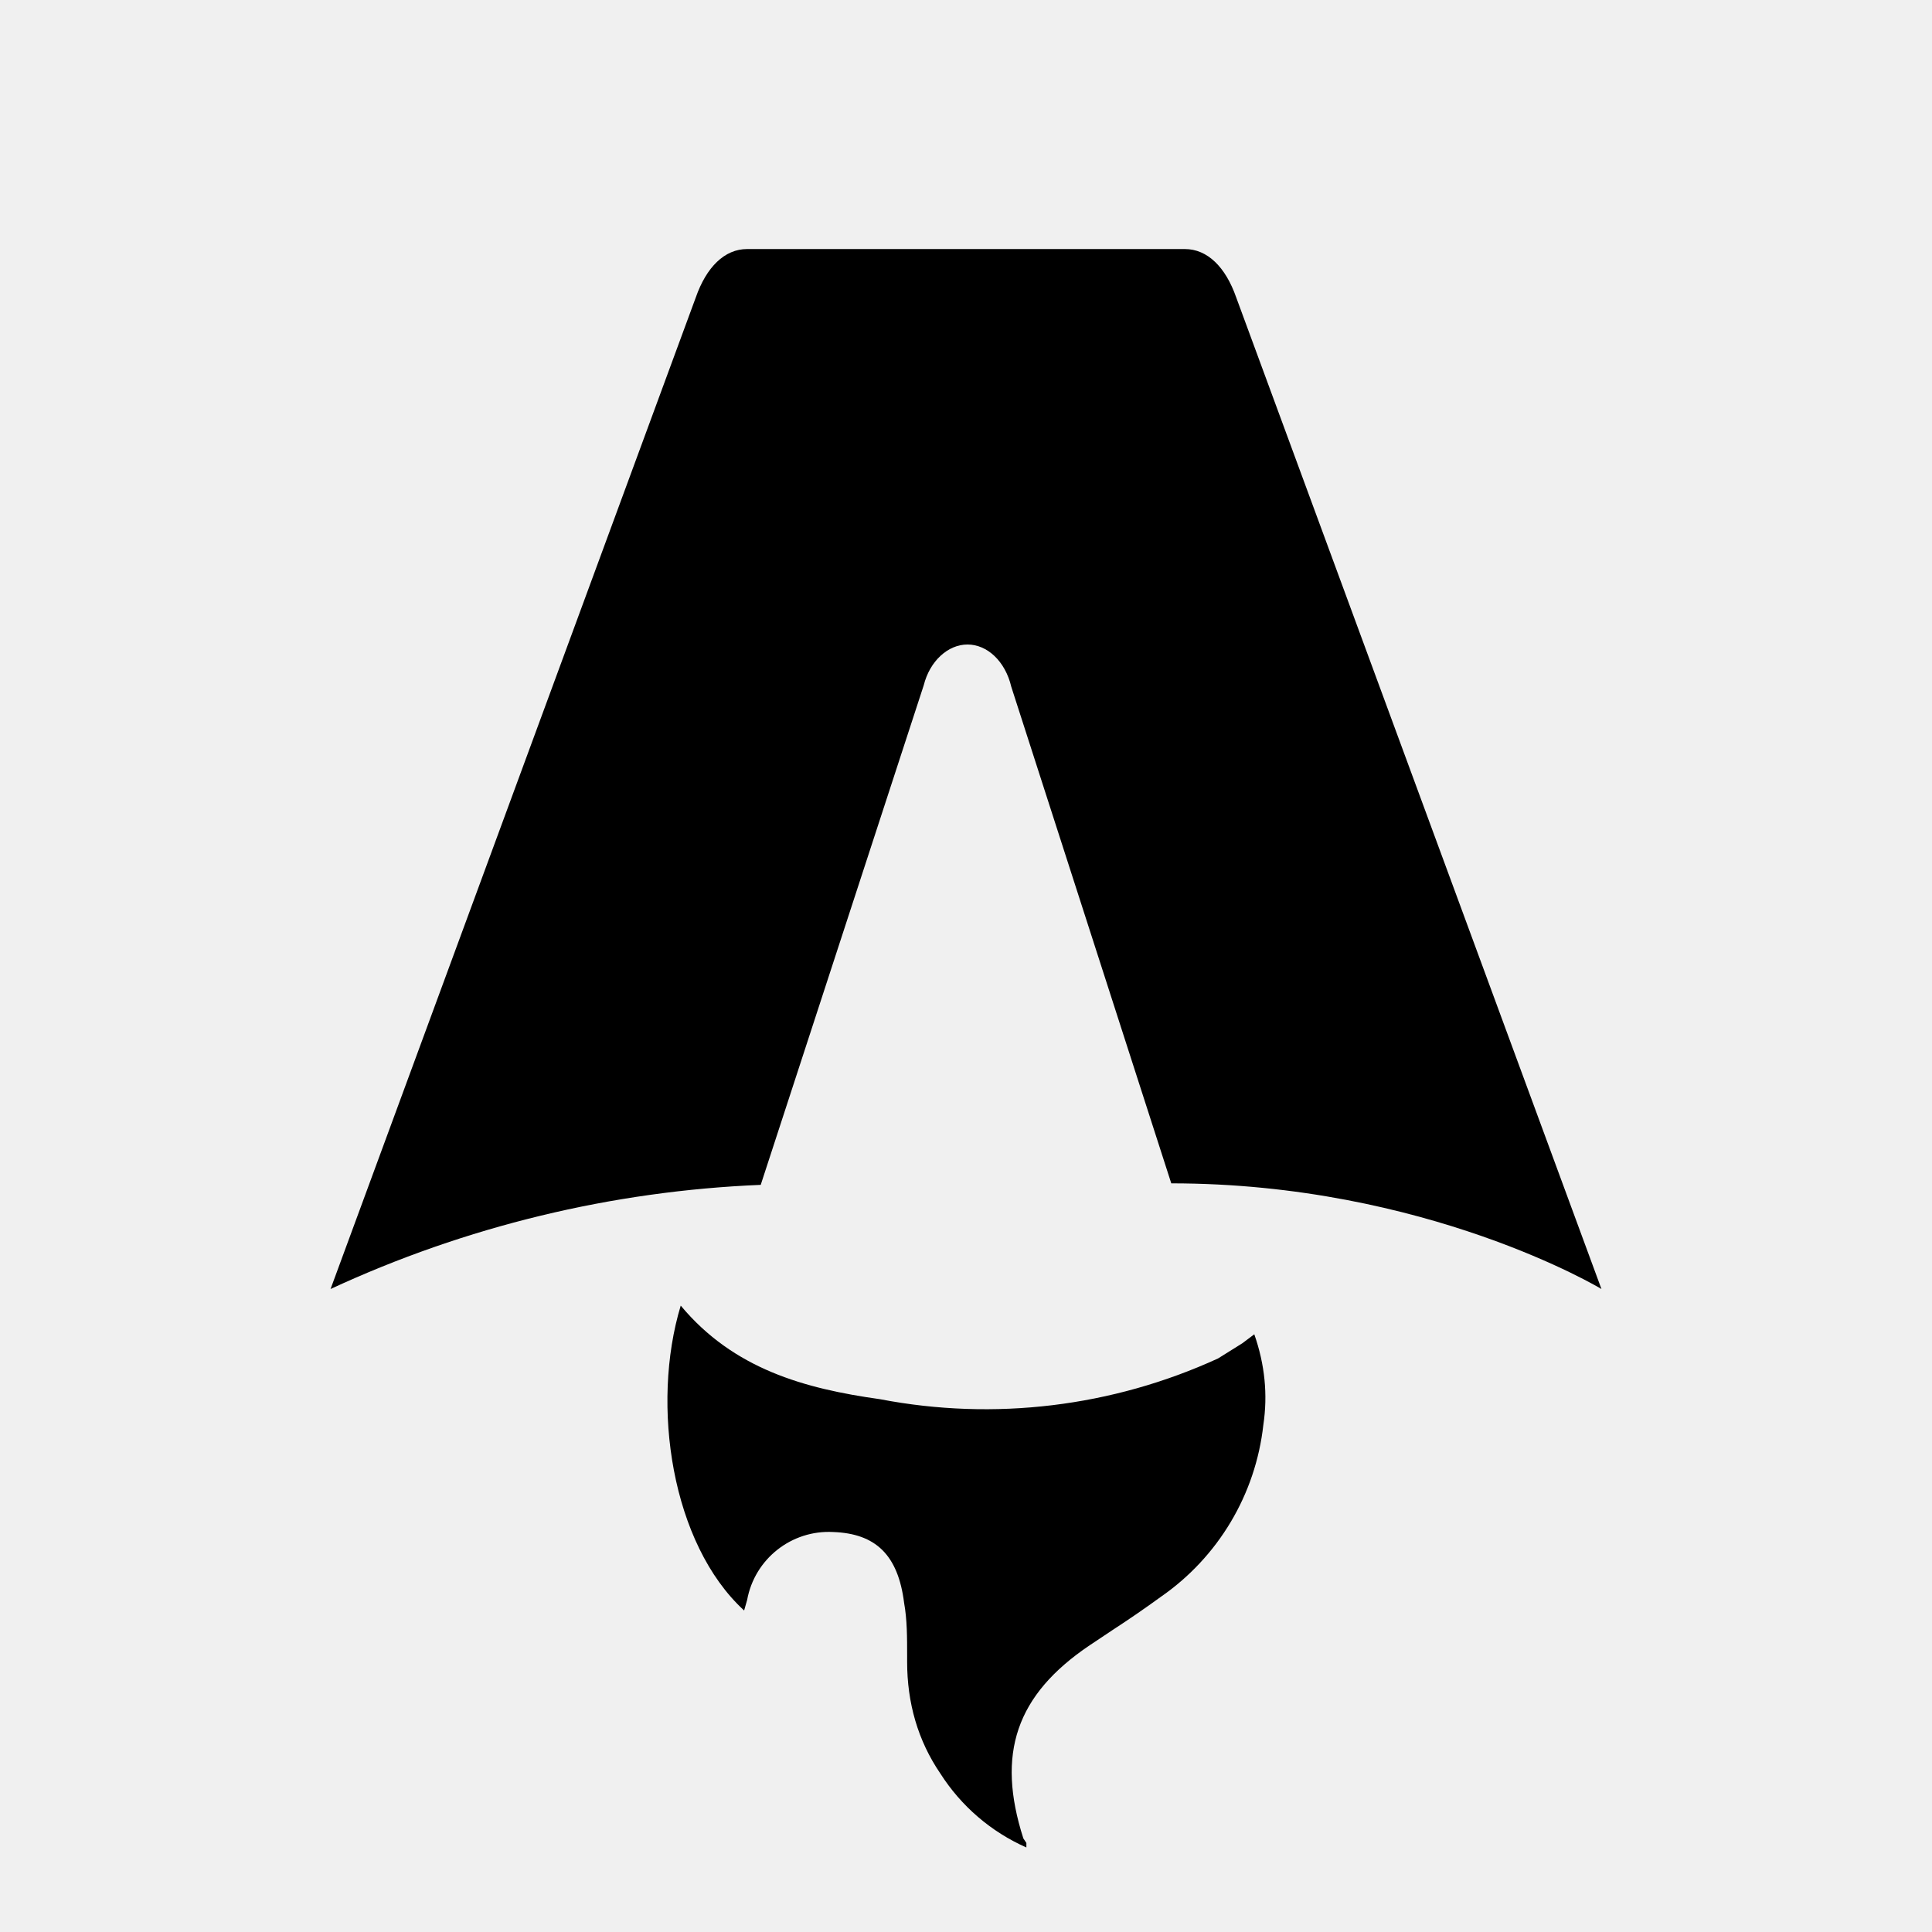
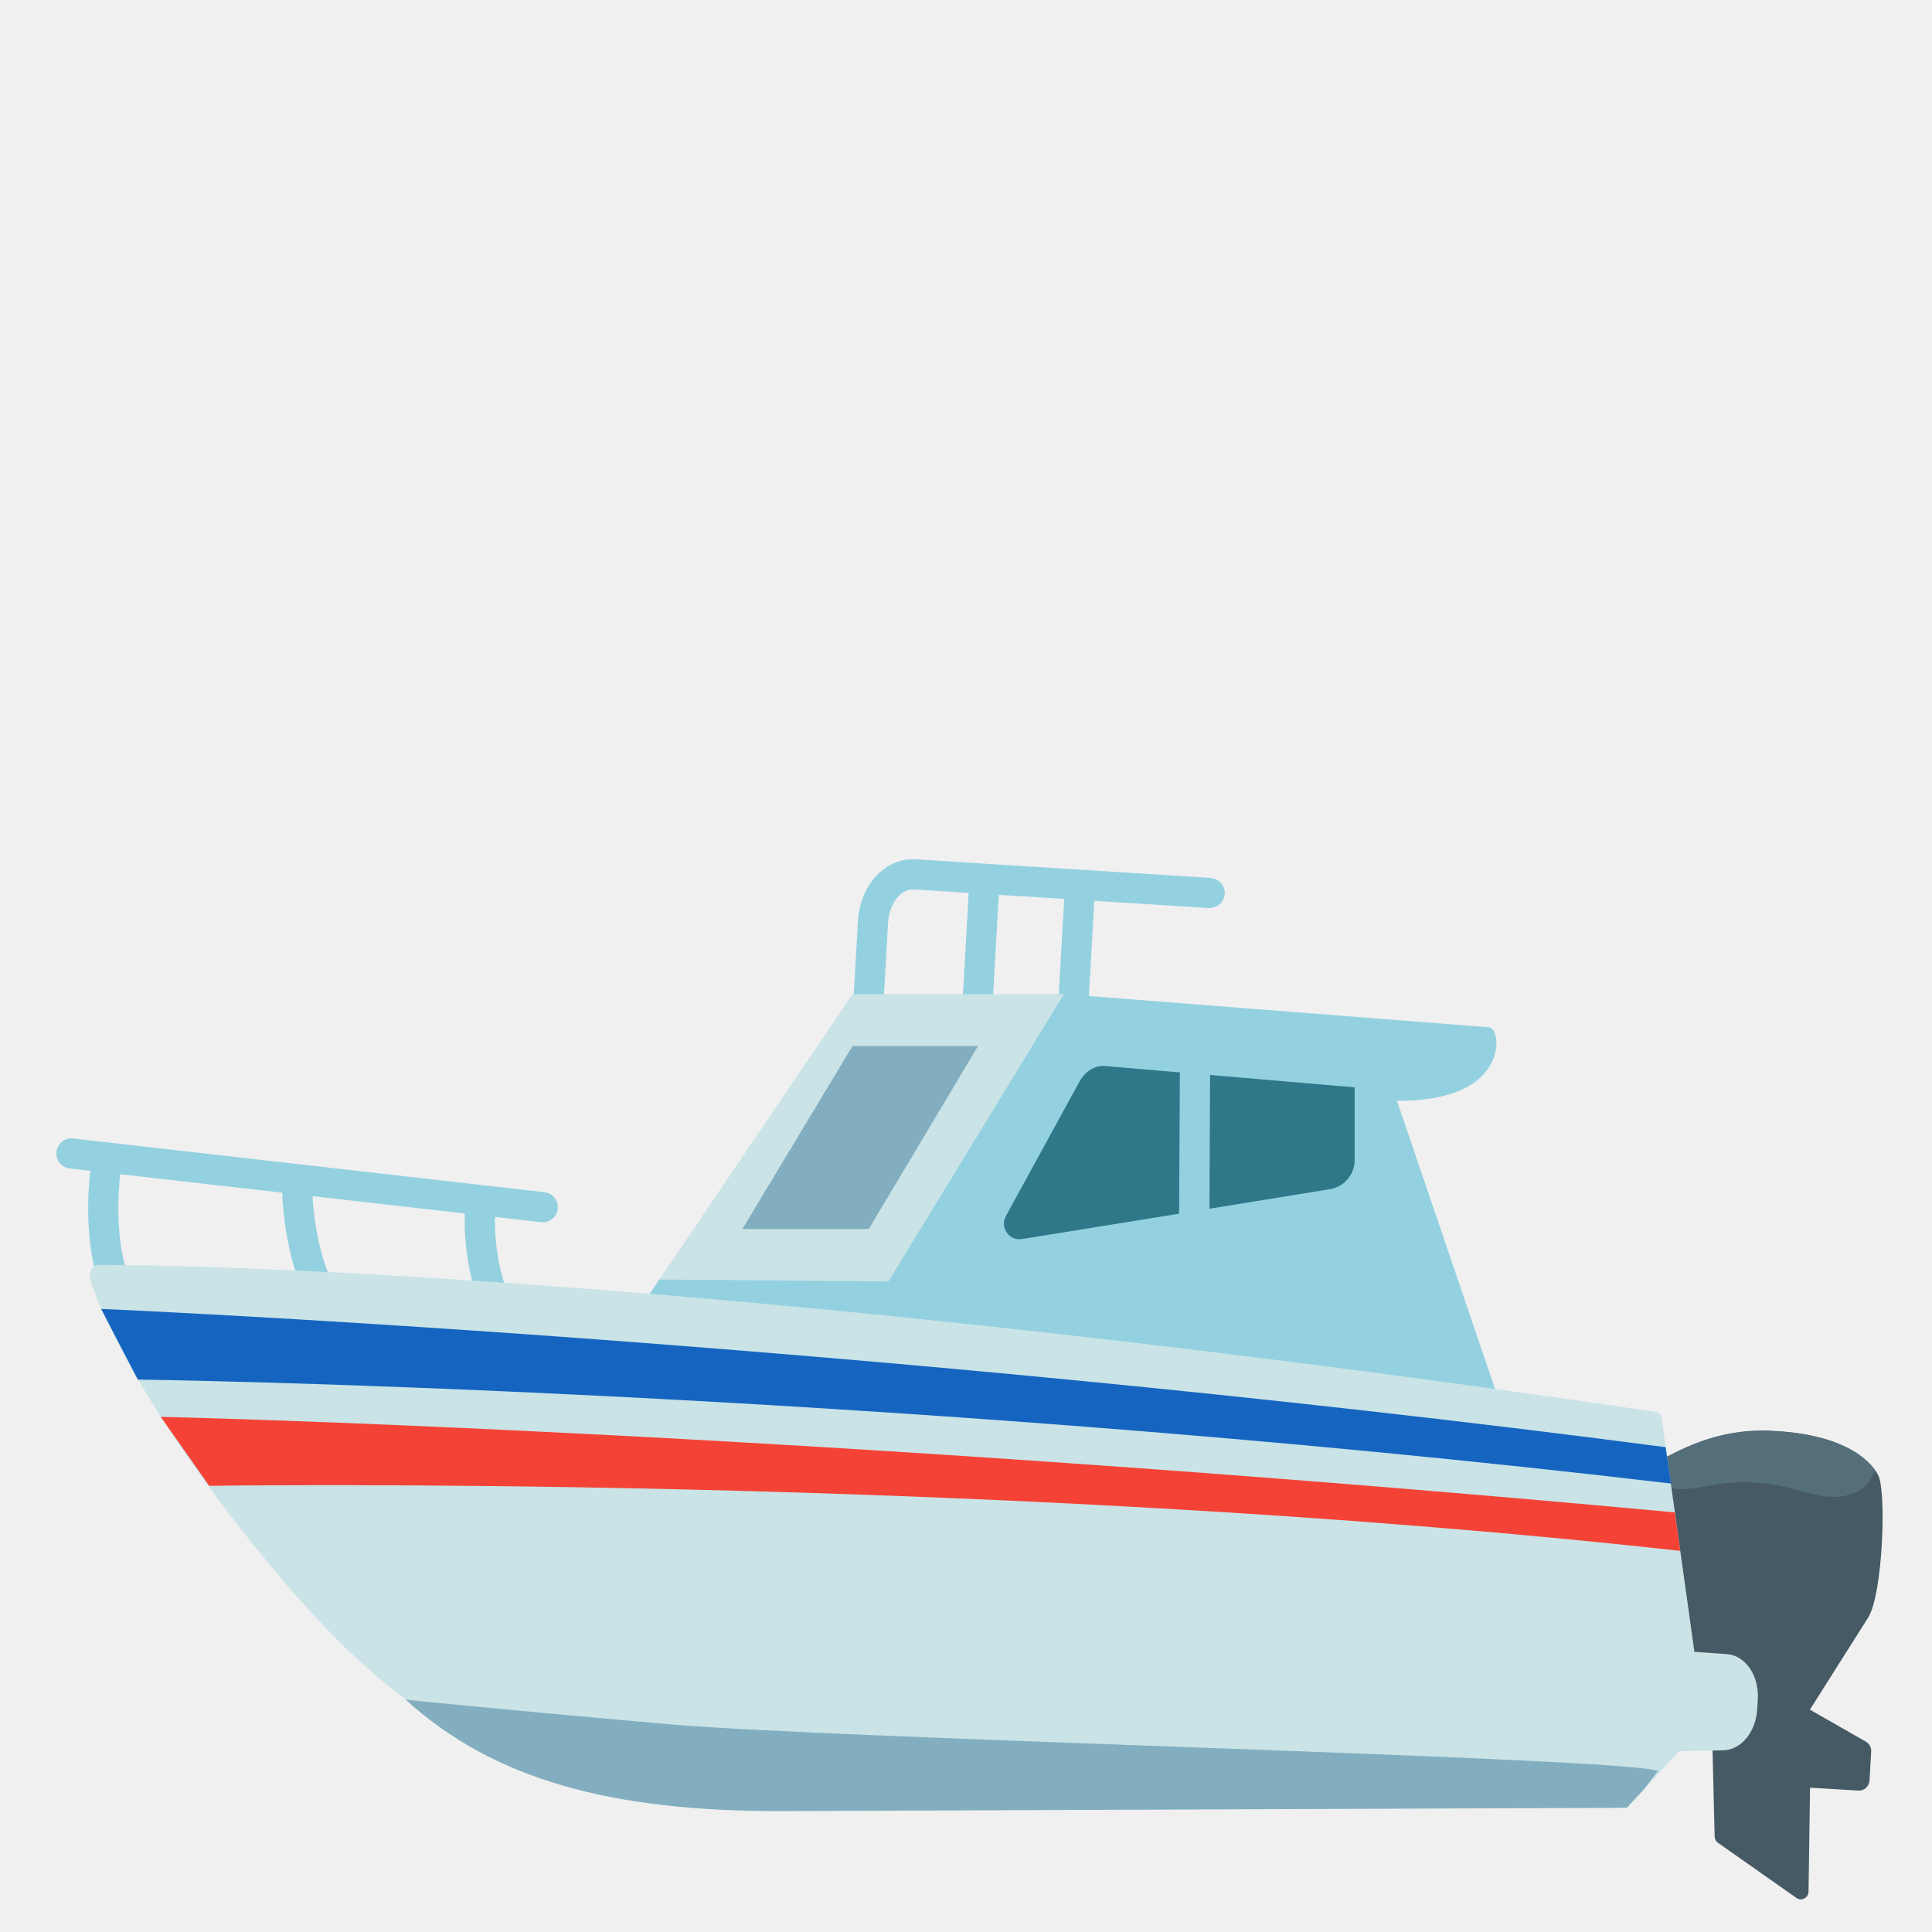
- <svg xmlns="http://www.w3.org/2000/svg" fill="none" viewBox="0 0 128 128">
-   <path d="M50.4 78.5a75.1 75.1 0 0 0-28.5 6.9l24.2-65.7c.7-2 1.9-3.2 3.4-3.2h29c1.5 0 2.7 1.2 3.4 3.2l24.2 65.7s-11.6-7-28.5-7L67 45.5c-.4-1.7-1.6-2.8-2.9-2.8-1.3 0-2.5 1.1-2.9 2.7L50.4 78.5Zm-1.1 28.2Zm-4.2-20.2c-2 6.6-.6 15.8 4.2 20.2a17.5 17.5 0 0 1 .2-.7 5.5 5.5 0 0 1 5.7-4.5c2.8.1 4.3 1.5 4.7 4.7.2 1.1.2 2.3.2 3.5v.4c0 2.7.7 5.2 2.2 7.4a13 13 0 0 0 5.7 4.9v-.3l-.2-.3c-1.8-5.6-.5-9.5 4.4-12.8l1.5-1a73 73 0 0 0 3.2-2.2 16 16 0 0 0 6.8-11.4c.3-2 .1-4-.6-6l-.8.6-1.6 1a37 37 0 0 1-22.4 2.7c-5-.7-9.7-2-13.2-6.2Z" />
-   <style>
-         path { fill: #000; }
-         @media (prefers-color-scheme: dark) {
-             path { fill: #FFF; }
-         }
-     </style>
+ <svg xmlns="http://www.w3.org/2000/svg" width="1em" height="1em" viewBox="0 0 128 128">
+   <path fill="#455A64" d="M109.76 96.85c1.45-.71 3.87-2.21 7.52-2.06c4.78.2 6.58 1.88 7.15 2.93c.56 1.05.32 7.89-.66 9.45c-.99 1.56-3.86 6.1-3.86 6.1l3.71 2.12c.23.13.37.39.35.67l-.11 1.9c-.02.39-.35.69-.73.67l-3.21-.19l-.1 6.88c-.01.42-.46.66-.79.43l-5.21-3.66a.52.52 0 0 1-.22-.42l-.23-9.34l-2.64-.65c-.02 0-2.42-14.12-.97-14.83" />
+   <path fill="#546E7A" d="M123.54 98.48c.32-.29.54-.67.67-1.09c-.75-1.04-2.63-2.42-6.93-2.59c-3.65-.15-6.06 1.35-7.52 2.06c-.17.08-.3.29-.4.58c.03.04.04.08.07.12c.56.81 1.27 1.15 2.24 1.1c.98-.06 1.94-.35 2.93-.42c1.06-.08 2.12-.02 3.16.17c.26.05.51.1.77.16c.85.21 1.68.51 2.55.59c.87.07 1.81-.09 2.46-.68" />
+   <path fill="none" stroke="#94D1E0" stroke-linecap="round" stroke-miterlimit="10" stroke-width="2" d="m65.23 58.22l-.43 7.67m6.76-7.27L71.14 66m-13.57-.2l.27-4.74c.1-1.82 1.34-3.22 2.76-3.13l19.54 1.23" />
+   <path fill="#C9E3E6" d="m42.59 86.39l27.9 2.87V65.87H56.48z" />
+   <path fill="#94D1E0" d="M92.55 72.92s3.28.17 5.17-1.23s1.56-3.57.93-3.63l-28.16-2.2L58.86 84.9l-15.18-.13l-1.09 1.62l57.09 7.48z" />
+   <path fill="#82AEC0" d="M56.48 69.3h8.32l-7.24 12.12h-8.37z" />
+   <path fill="#2F7889" d="m78.17 71.05l-4.92-.42c-.67-.07-1.33.31-1.72 1.01l-4.89 8.93c-.41.76.22 1.66 1.07 1.52l10.41-1.68zm2 .17l-.04 8.86l7.97-1.29c.95-.15 1.65-.97 1.65-1.93v-4.82z" />
+   <path fill="none" stroke="#94D1E0" stroke-linecap="round" stroke-miterlimit="10" stroke-width="2" d="M35.96 79.98L4.73 76.42m2.35.47c-.37 2.4-.36 5.45.38 7.71m24.38-5.09c-.2 2.54.18 4.87 1 6.88m-13.17-8.26c0 1.99.34 4.81 1.34 7.07" />
+   <path fill="#C9E3E6" d="m112.26 109.44l-2.17-15.49a.5.5 0 0 0-.4-.41C41.8 83.56 6.59 83.81 6.59 83.81c-.44-.06-.78.51-.6 1.03c1.41 4.22 5.91 11.83 12.78 19.9c9.94 11.68 17.58 13.97 32.81 15.24l56.22-.22l3.45-3.74l2.93-.06c1.17-.02 2.15-1.21 2.24-2.72l.04-.66c.09-1.57-.82-2.9-2.04-2.99z" />
+   <path fill="#82AEC0" d="M43.98 114.21c-12.23-1.09-17.1-1.6-17.1-1.6c5.84 5.32 13.66 7.38 24.68 7.38l56.22-.22l1.19-1.29l.87-1.15c-2.29-.9-54.6-2.11-65.86-3.12" />
+   <path fill="#1565C0" d="M110.71 98.29C57.57 92.01 9.13 91.4 9.13 91.4L6.7 86.72s49.77 2.09 103.65 9.16z" />
+   <path fill="#F44336" d="M111.32 102.75c-46.11-5.11-97.46-4.31-97.46-4.31l-3.21-4.57s41.79.91 100.31 6.33z" />
</svg>
